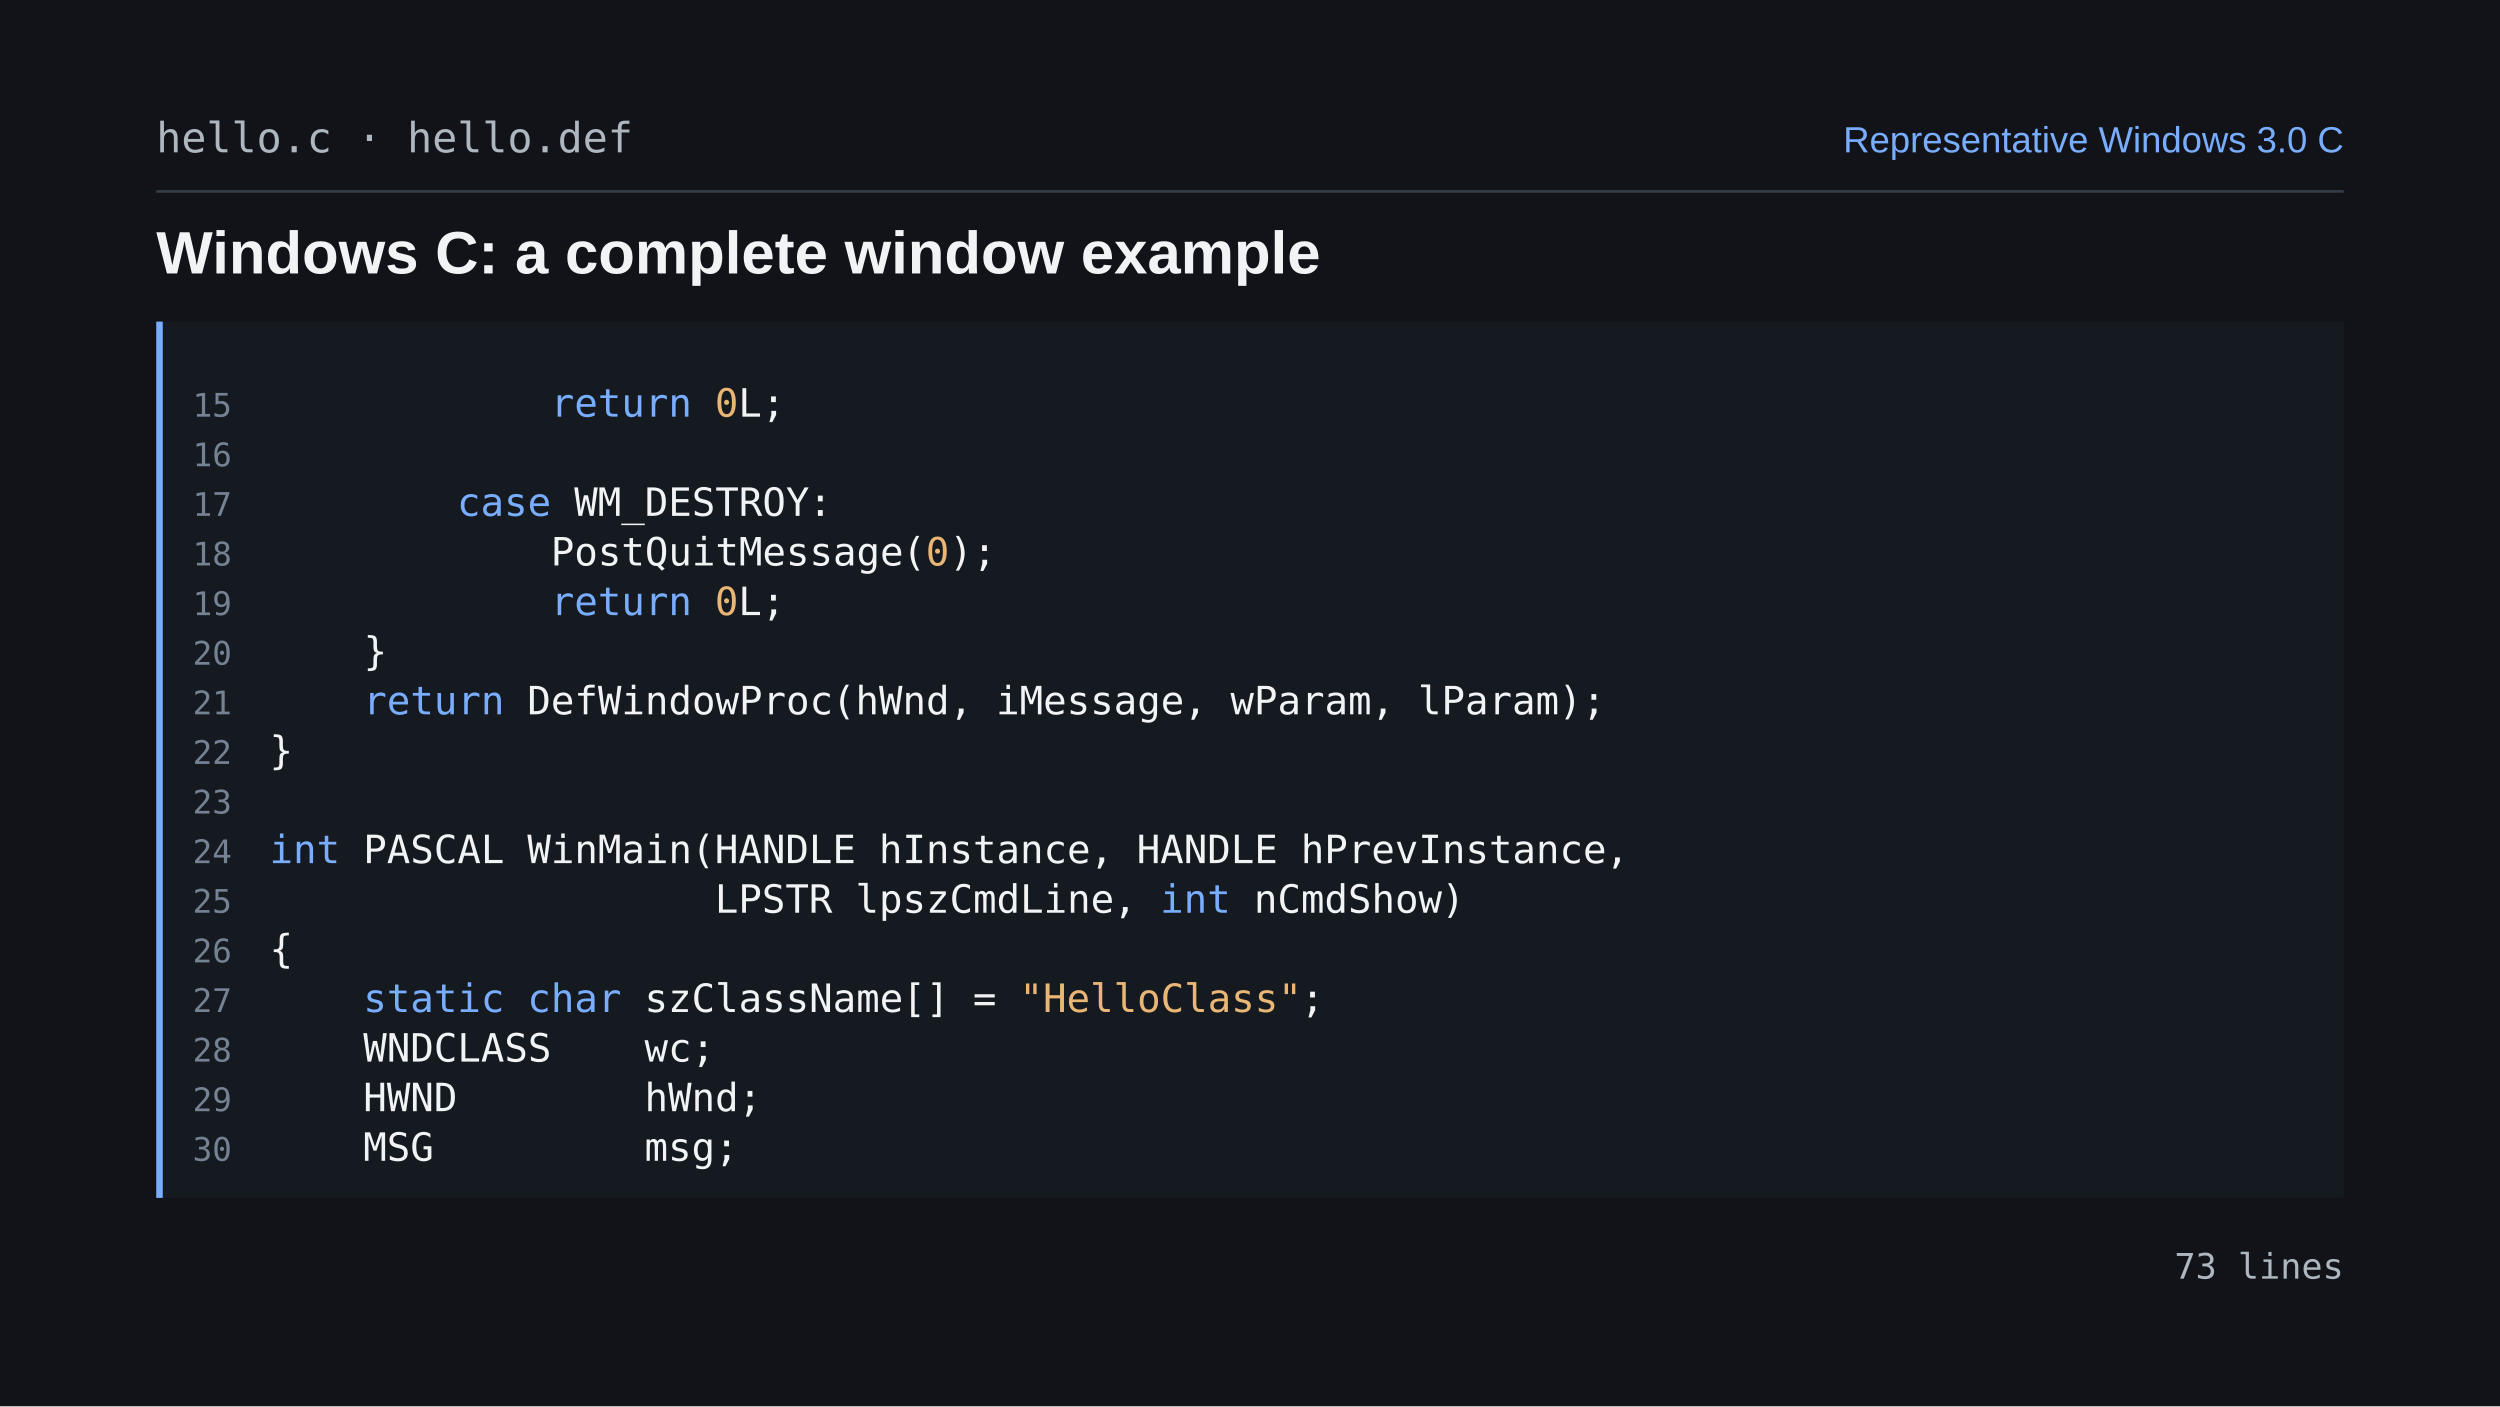
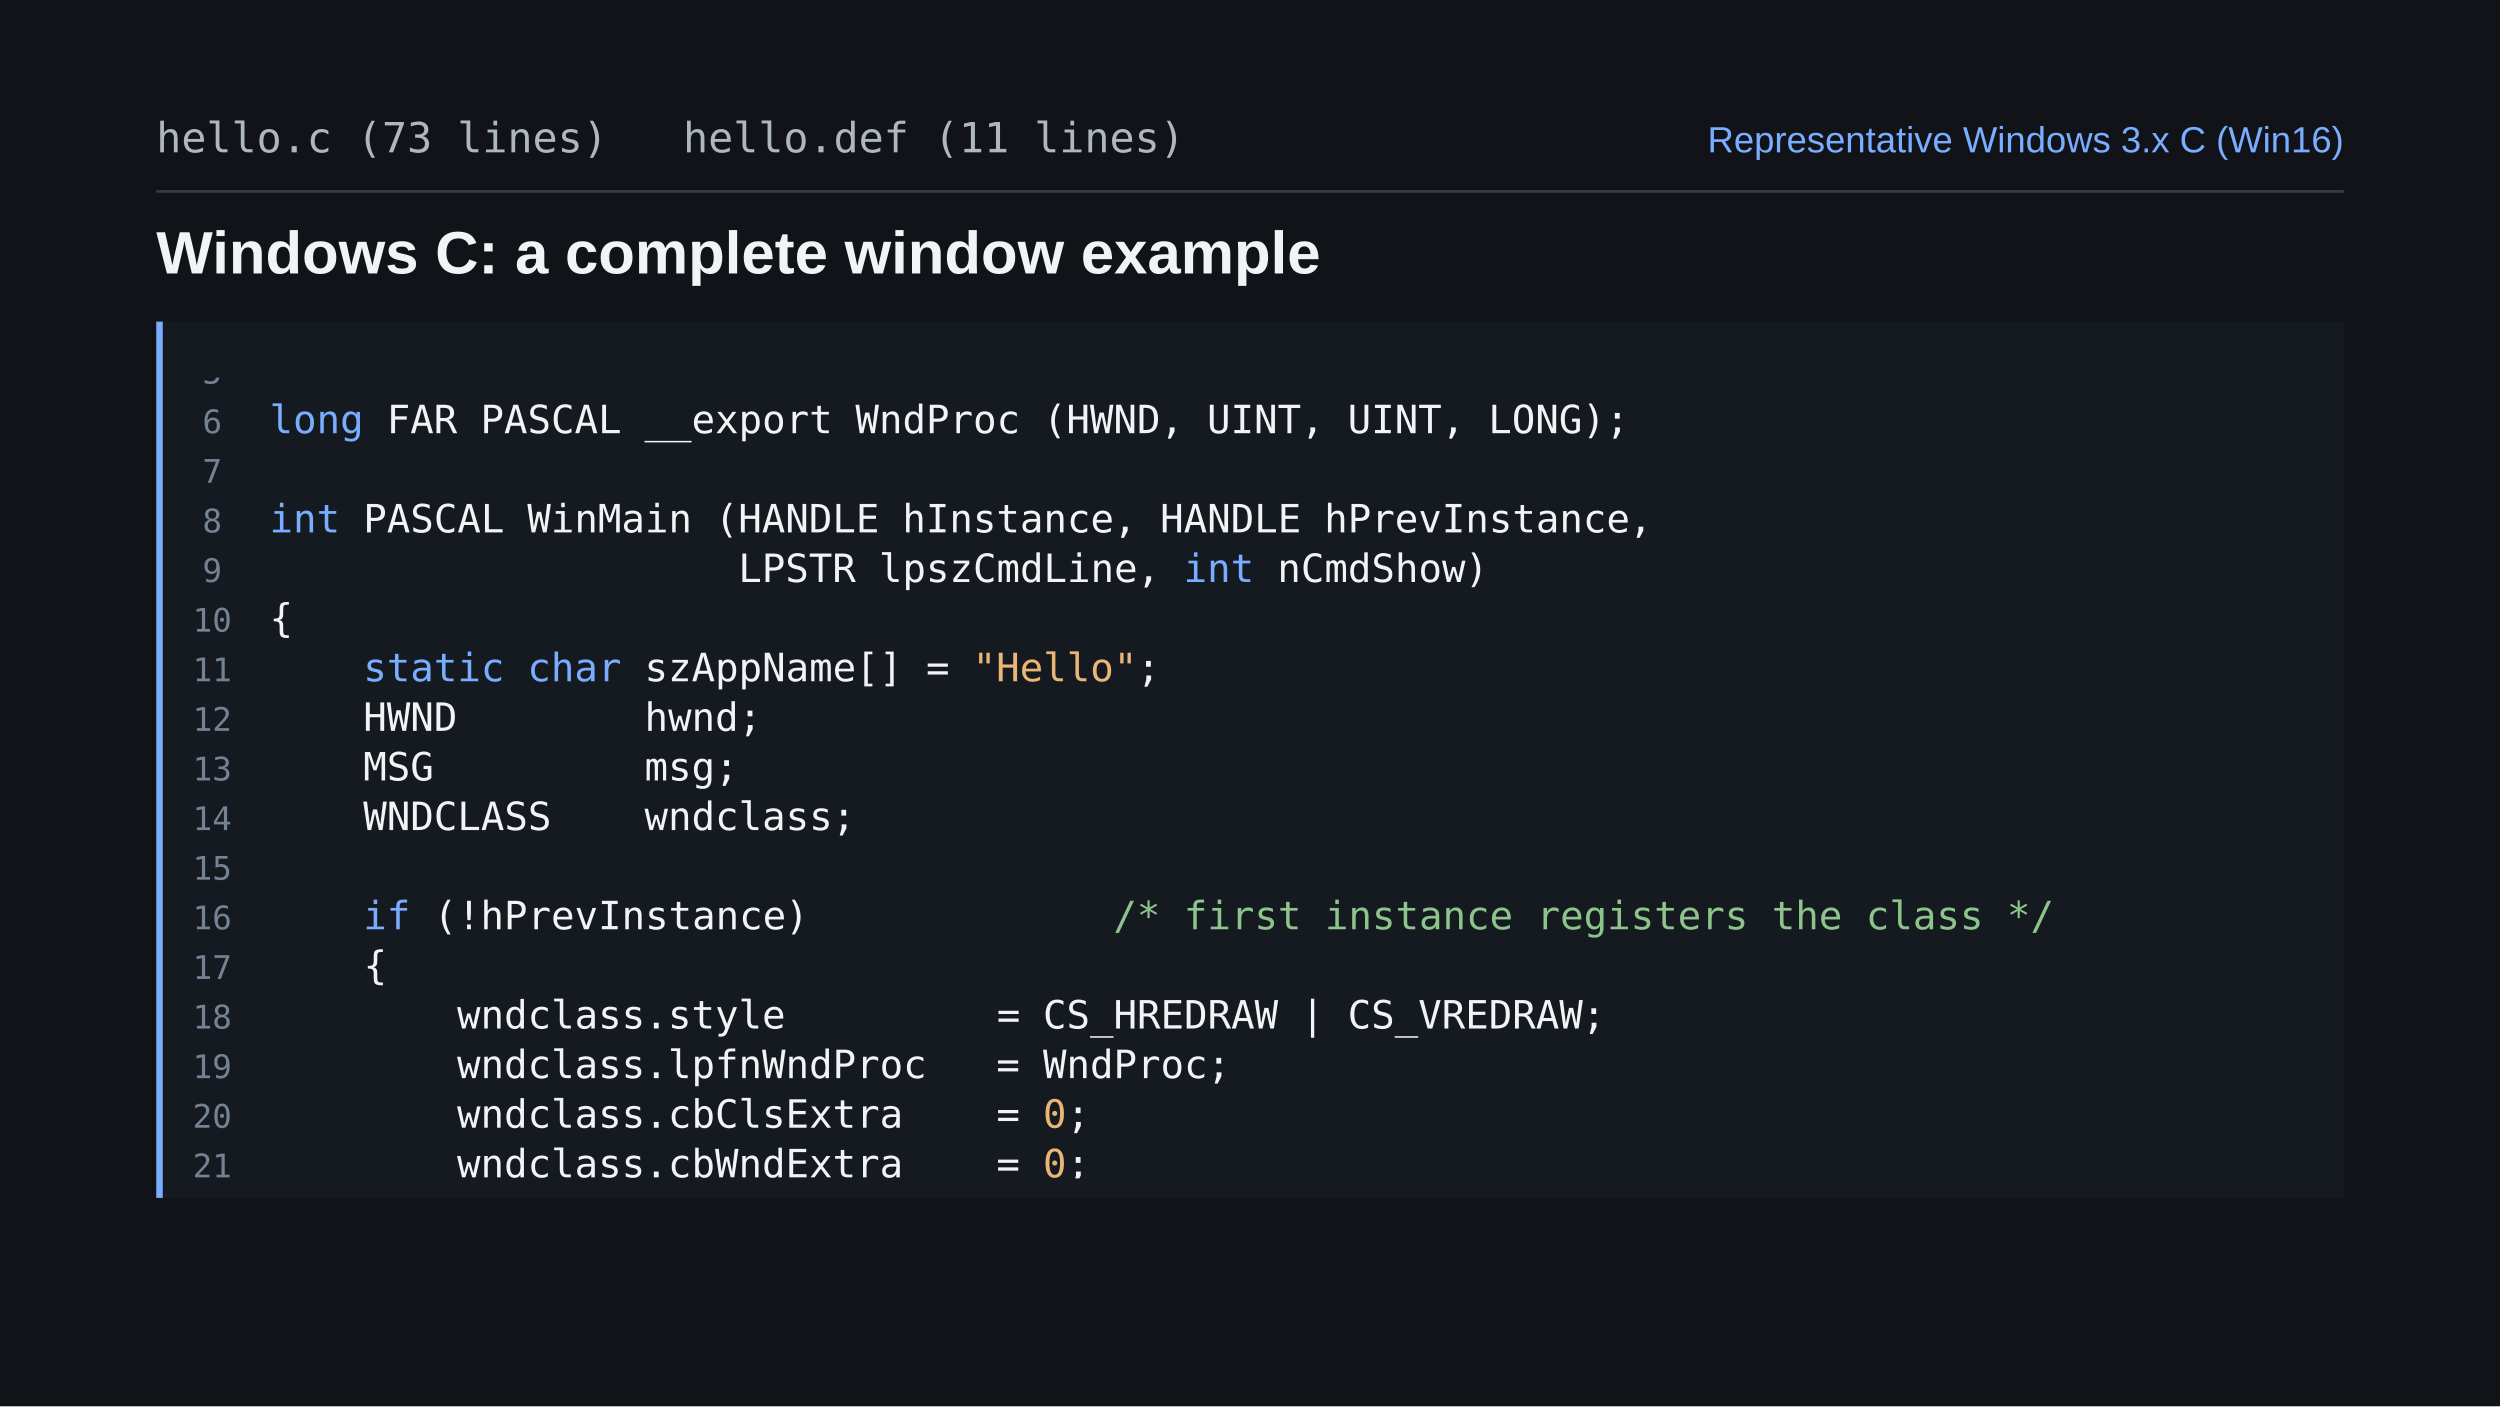
<svg xmlns="http://www.w3.org/2000/svg" width="1920" height="1080" viewBox="0 0 1920 1080" role="img">
  <defs>
    <pattern id="back" width="12" height="12" patternUnits="userSpaceOnUse">
      <path d="M0 6L6 0L12 6L6 12Z" fill="none" stroke="#8fa1c5" stroke-width="1" />
    </pattern>
    <pattern id="felt" width="10" height="10" patternUnits="userSpaceOnUse">
      <path d="M1 2h1M6 7h1" stroke="#ffffff" stroke-opacity=".035" />
    </pattern>
  </defs>
  <rect x="0.00" y="0.00" width="1920.00" height="1080.00" rx="0" fill="#111318" />
-   <text x="120.00" y="117.00" font-family="DejaVu Sans Mono" font-size="32" font-weight="400" fill="#aeb6bf" text-anchor="start" opacity="1" xml:space="preserve">hello.c · hello.def</text>
-   <text x="1800.00" y="117.00" font-family="Liberation Sans" font-size="28" font-weight="400" fill="#79adff" text-anchor="end" opacity="1" xml:space="preserve">Representative Windows 3.0 C</text>
+   <text x="120.00" y="117.00" font-family="DejaVu Sans Mono" font-size="32" font-weight="400" fill="#aeb6bf" text-anchor="start" opacity="1" xml:space="preserve">hello.c (73 lines)   hello.def (11 lines)</text>
+   <text x="1800.00" y="117.00" font-family="Liberation Sans" font-size="28" font-weight="400" fill="#79adff" text-anchor="end" opacity="1" xml:space="preserve">Representative Windows 3.x C (Win16)</text>
  <path d="M120.00 147.00L1800.00 147.00" fill="none" stroke="#343d48" stroke-width="2" />
  <text x="120.00" y="210.00" font-family="Liberation Sans" font-size="46" font-weight="700" fill="#f1f3f5" text-anchor="start" opacity="1" xml:space="preserve">Windows C: a complete window example</text>
  <rect x="120.00" y="247.00" width="1680.00" height="673.00" rx="0" fill="#151a20" />
  <rect x="120.00" y="247.00" width="5.00" height="673.00" rx="0" fill="#79adff" />
-   <text x="163.00" y="320.00" font-family="DejaVu Sans Mono" font-size="25" font-weight="400" fill="#748293" text-anchor="middle" opacity="1" xml:space="preserve">15</text>
-   <text x="207.00" y="320.00" font-family="DejaVu Sans Mono" font-size="30" font-weight="400" fill="#f1f3f5" text-anchor="start" opacity="1" xml:space="preserve">            </text>
-   <text x="423.00" y="320.00" font-family="DejaVu Sans Mono" font-size="30" font-weight="400" fill="#79adff" text-anchor="start" opacity="1" xml:space="preserve">return</text>
-   <text x="531.00" y="320.00" font-family="DejaVu Sans Mono" font-size="30" font-weight="400" fill="#f1f3f5" text-anchor="start" opacity="1" xml:space="preserve"> </text>
-   <text x="549.00" y="320.00" font-family="DejaVu Sans Mono" font-size="30" font-weight="400" fill="#eab676" text-anchor="start" opacity="1" xml:space="preserve">0</text>
-   <text x="567.00" y="320.00" font-family="DejaVu Sans Mono" font-size="30" font-weight="400" fill="#f1f3f5" text-anchor="start" opacity="1" xml:space="preserve">L</text>
-   <text x="585.00" y="320.00" font-family="DejaVu Sans Mono" font-size="30" font-weight="400" fill="#f1f3f5" text-anchor="start" opacity="1" xml:space="preserve">;</text>
-   <text x="163.00" y="358.10" font-family="DejaVu Sans Mono" font-size="25" font-weight="400" fill="#748293" text-anchor="middle" opacity="1" xml:space="preserve">16</text>
-   <text x="163.00" y="396.20" font-family="DejaVu Sans Mono" font-size="25" font-weight="400" fill="#748293" text-anchor="middle" opacity="1" xml:space="preserve">17</text>
-   <text x="207.00" y="396.20" font-family="DejaVu Sans Mono" font-size="30" font-weight="400" fill="#f1f3f5" text-anchor="start" opacity="1" xml:space="preserve">        </text>
-   <text x="351.00" y="396.20" font-family="DejaVu Sans Mono" font-size="30" font-weight="400" fill="#79adff" text-anchor="start" opacity="1" xml:space="preserve">case</text>
-   <text x="423.00" y="396.20" font-family="DejaVu Sans Mono" font-size="30" font-weight="400" fill="#f1f3f5" text-anchor="start" opacity="1" xml:space="preserve"> </text>
-   <text x="441.00" y="396.20" font-family="DejaVu Sans Mono" font-size="30" font-weight="400" fill="#f1f3f5" text-anchor="start" opacity="1" xml:space="preserve">WM_DESTROY</text>
-   <text x="621.00" y="396.20" font-family="DejaVu Sans Mono" font-size="30" font-weight="400" fill="#f1f3f5" text-anchor="start" opacity="1" xml:space="preserve">:</text>
-   <text x="163.00" y="434.30" font-family="DejaVu Sans Mono" font-size="25" font-weight="400" fill="#748293" text-anchor="middle" opacity="1" xml:space="preserve">18</text>
-   <text x="207.00" y="434.30" font-family="DejaVu Sans Mono" font-size="30" font-weight="400" fill="#f1f3f5" text-anchor="start" opacity="1" xml:space="preserve">            </text>
-   <text x="423.00" y="434.30" font-family="DejaVu Sans Mono" font-size="30" font-weight="400" fill="#f1f3f5" text-anchor="start" opacity="1" xml:space="preserve">PostQuitMessage</text>
-   <text x="693.00" y="434.30" font-family="DejaVu Sans Mono" font-size="30" font-weight="400" fill="#f1f3f5" text-anchor="start" opacity="1" xml:space="preserve">(</text>
-   <text x="711.00" y="434.30" font-family="DejaVu Sans Mono" font-size="30" font-weight="400" fill="#eab676" text-anchor="start" opacity="1" xml:space="preserve">0</text>
-   <text x="729.00" y="434.30" font-family="DejaVu Sans Mono" font-size="30" font-weight="400" fill="#f1f3f5" text-anchor="start" opacity="1" xml:space="preserve">);</text>
-   <text x="163.00" y="472.40" font-family="DejaVu Sans Mono" font-size="25" font-weight="400" fill="#748293" text-anchor="middle" opacity="1" xml:space="preserve">19</text>
-   <text x="207.00" y="472.40" font-family="DejaVu Sans Mono" font-size="30" font-weight="400" fill="#f1f3f5" text-anchor="start" opacity="1" xml:space="preserve">            </text>
-   <text x="423.00" y="472.40" font-family="DejaVu Sans Mono" font-size="30" font-weight="400" fill="#79adff" text-anchor="start" opacity="1" xml:space="preserve">return</text>
-   <text x="531.00" y="472.40" font-family="DejaVu Sans Mono" font-size="30" font-weight="400" fill="#f1f3f5" text-anchor="start" opacity="1" xml:space="preserve"> </text>
-   <text x="549.00" y="472.40" font-family="DejaVu Sans Mono" font-size="30" font-weight="400" fill="#eab676" text-anchor="start" opacity="1" xml:space="preserve">0</text>
-   <text x="567.00" y="472.40" font-family="DejaVu Sans Mono" font-size="30" font-weight="400" fill="#f1f3f5" text-anchor="start" opacity="1" xml:space="preserve">L</text>
-   <text x="585.00" y="472.40" font-family="DejaVu Sans Mono" font-size="30" font-weight="400" fill="#f1f3f5" text-anchor="start" opacity="1" xml:space="preserve">;</text>
-   <text x="163.00" y="510.50" font-family="DejaVu Sans Mono" font-size="25" font-weight="400" fill="#748293" text-anchor="middle" opacity="1" xml:space="preserve">20</text>
-   <text x="207.00" y="510.50" font-family="DejaVu Sans Mono" font-size="30" font-weight="400" fill="#f1f3f5" text-anchor="start" opacity="1" xml:space="preserve">    }</text>
-   <text x="163.00" y="548.60" font-family="DejaVu Sans Mono" font-size="25" font-weight="400" fill="#748293" text-anchor="middle" opacity="1" xml:space="preserve">21</text>
-   <text x="207.00" y="548.60" font-family="DejaVu Sans Mono" font-size="30" font-weight="400" fill="#f1f3f5" text-anchor="start" opacity="1" xml:space="preserve">    </text>
-   <text x="279.00" y="548.60" font-family="DejaVu Sans Mono" font-size="30" font-weight="400" fill="#79adff" text-anchor="start" opacity="1" xml:space="preserve">return</text>
-   <text x="387.00" y="548.60" font-family="DejaVu Sans Mono" font-size="30" font-weight="400" fill="#f1f3f5" text-anchor="start" opacity="1" xml:space="preserve"> </text>
-   <text x="405.00" y="548.60" font-family="DejaVu Sans Mono" font-size="30" font-weight="400" fill="#f1f3f5" text-anchor="start" opacity="1" xml:space="preserve">DefWindowProc</text>
-   <text x="639.00" y="548.60" font-family="DejaVu Sans Mono" font-size="30" font-weight="400" fill="#f1f3f5" text-anchor="start" opacity="1" xml:space="preserve">(</text>
-   <text x="657.00" y="548.60" font-family="DejaVu Sans Mono" font-size="30" font-weight="400" fill="#f1f3f5" text-anchor="start" opacity="1" xml:space="preserve">hWnd</text>
-   <text x="729.00" y="548.60" font-family="DejaVu Sans Mono" font-size="30" font-weight="400" fill="#f1f3f5" text-anchor="start" opacity="1" xml:space="preserve">, </text>
-   <text x="765.00" y="548.60" font-family="DejaVu Sans Mono" font-size="30" font-weight="400" fill="#f1f3f5" text-anchor="start" opacity="1" xml:space="preserve">iMessage</text>
-   <text x="909.00" y="548.60" font-family="DejaVu Sans Mono" font-size="30" font-weight="400" fill="#f1f3f5" text-anchor="start" opacity="1" xml:space="preserve">, </text>
-   <text x="945.00" y="548.60" font-family="DejaVu Sans Mono" font-size="30" font-weight="400" fill="#f1f3f5" text-anchor="start" opacity="1" xml:space="preserve">wParam</text>
-   <text x="1053.00" y="548.60" font-family="DejaVu Sans Mono" font-size="30" font-weight="400" fill="#f1f3f5" text-anchor="start" opacity="1" xml:space="preserve">, </text>
-   <text x="1089.00" y="548.60" font-family="DejaVu Sans Mono" font-size="30" font-weight="400" fill="#f1f3f5" text-anchor="start" opacity="1" xml:space="preserve">lParam</text>
-   <text x="1197.00" y="548.60" font-family="DejaVu Sans Mono" font-size="30" font-weight="400" fill="#f1f3f5" text-anchor="start" opacity="1" xml:space="preserve">);</text>
-   <text x="163.00" y="586.70" font-family="DejaVu Sans Mono" font-size="25" font-weight="400" fill="#748293" text-anchor="middle" opacity="1" xml:space="preserve">22</text>
-   <text x="207.00" y="586.70" font-family="DejaVu Sans Mono" font-size="30" font-weight="400" fill="#f1f3f5" text-anchor="start" opacity="1" xml:space="preserve">}</text>
-   <text x="163.00" y="624.80" font-family="DejaVu Sans Mono" font-size="25" font-weight="400" fill="#748293" text-anchor="middle" opacity="1" xml:space="preserve">23</text>
-   <text x="163.00" y="662.90" font-family="DejaVu Sans Mono" font-size="25" font-weight="400" fill="#748293" text-anchor="middle" opacity="1" xml:space="preserve">24</text>
-   <text x="207.00" y="662.90" font-family="DejaVu Sans Mono" font-size="30" font-weight="400" fill="#79adff" text-anchor="start" opacity="1" xml:space="preserve">int</text>
-   <text x="261.00" y="662.90" font-family="DejaVu Sans Mono" font-size="30" font-weight="400" fill="#f1f3f5" text-anchor="start" opacity="1" xml:space="preserve"> </text>
-   <text x="279.00" y="662.90" font-family="DejaVu Sans Mono" font-size="30" font-weight="400" fill="#f1f3f5" text-anchor="start" opacity="1" xml:space="preserve">PASCAL</text>
-   <text x="387.00" y="662.90" font-family="DejaVu Sans Mono" font-size="30" font-weight="400" fill="#f1f3f5" text-anchor="start" opacity="1" xml:space="preserve"> </text>
-   <text x="405.00" y="662.90" font-family="DejaVu Sans Mono" font-size="30" font-weight="400" fill="#f1f3f5" text-anchor="start" opacity="1" xml:space="preserve">WinMain</text>
-   <text x="531.00" y="662.90" font-family="DejaVu Sans Mono" font-size="30" font-weight="400" fill="#f1f3f5" text-anchor="start" opacity="1" xml:space="preserve">(</text>
-   <text x="549.00" y="662.90" font-family="DejaVu Sans Mono" font-size="30" font-weight="400" fill="#f1f3f5" text-anchor="start" opacity="1" xml:space="preserve">HANDLE</text>
-   <text x="657.00" y="662.90" font-family="DejaVu Sans Mono" font-size="30" font-weight="400" fill="#f1f3f5" text-anchor="start" opacity="1" xml:space="preserve"> </text>
-   <text x="675.00" y="662.90" font-family="DejaVu Sans Mono" font-size="30" font-weight="400" fill="#f1f3f5" text-anchor="start" opacity="1" xml:space="preserve">hInstance</text>
-   <text x="837.00" y="662.90" font-family="DejaVu Sans Mono" font-size="30" font-weight="400" fill="#f1f3f5" text-anchor="start" opacity="1" xml:space="preserve">, </text>
-   <text x="873.00" y="662.90" font-family="DejaVu Sans Mono" font-size="30" font-weight="400" fill="#f1f3f5" text-anchor="start" opacity="1" xml:space="preserve">HANDLE</text>
-   <text x="981.00" y="662.90" font-family="DejaVu Sans Mono" font-size="30" font-weight="400" fill="#f1f3f5" text-anchor="start" opacity="1" xml:space="preserve"> </text>
-   <text x="999.00" y="662.90" font-family="DejaVu Sans Mono" font-size="30" font-weight="400" fill="#f1f3f5" text-anchor="start" opacity="1" xml:space="preserve">hPrevInstance</text>
-   <text x="1233.00" y="662.90" font-family="DejaVu Sans Mono" font-size="30" font-weight="400" fill="#f1f3f5" text-anchor="start" opacity="1" xml:space="preserve">,</text>
-   <text x="163.00" y="701.00" font-family="DejaVu Sans Mono" font-size="25" font-weight="400" fill="#748293" text-anchor="middle" opacity="1" xml:space="preserve">25</text>
-   <text x="207.00" y="701.00" font-family="DejaVu Sans Mono" font-size="30" font-weight="400" fill="#f1f3f5" text-anchor="start" opacity="1" xml:space="preserve">                   </text>
-   <text x="549.00" y="701.00" font-family="DejaVu Sans Mono" font-size="30" font-weight="400" fill="#f1f3f5" text-anchor="start" opacity="1" xml:space="preserve">LPSTR</text>
-   <text x="639.00" y="701.00" font-family="DejaVu Sans Mono" font-size="30" font-weight="400" fill="#f1f3f5" text-anchor="start" opacity="1" xml:space="preserve"> </text>
-   <text x="657.00" y="701.00" font-family="DejaVu Sans Mono" font-size="30" font-weight="400" fill="#f1f3f5" text-anchor="start" opacity="1" xml:space="preserve">lpszCmdLine</text>
-   <text x="855.00" y="701.00" font-family="DejaVu Sans Mono" font-size="30" font-weight="400" fill="#f1f3f5" text-anchor="start" opacity="1" xml:space="preserve">, </text>
-   <text x="891.00" y="701.00" font-family="DejaVu Sans Mono" font-size="30" font-weight="400" fill="#79adff" text-anchor="start" opacity="1" xml:space="preserve">int</text>
-   <text x="945.00" y="701.00" font-family="DejaVu Sans Mono" font-size="30" font-weight="400" fill="#f1f3f5" text-anchor="start" opacity="1" xml:space="preserve"> </text>
-   <text x="963.00" y="701.00" font-family="DejaVu Sans Mono" font-size="30" font-weight="400" fill="#f1f3f5" text-anchor="start" opacity="1" xml:space="preserve">nCmdShow</text>
-   <text x="1107.00" y="701.00" font-family="DejaVu Sans Mono" font-size="30" font-weight="400" fill="#f1f3f5" text-anchor="start" opacity="1" xml:space="preserve">)</text>
-   <text x="163.00" y="739.10" font-family="DejaVu Sans Mono" font-size="25" font-weight="400" fill="#748293" text-anchor="middle" opacity="1" xml:space="preserve">26</text>
-   <text x="207.00" y="739.10" font-family="DejaVu Sans Mono" font-size="30" font-weight="400" fill="#f1f3f5" text-anchor="start" opacity="1" xml:space="preserve">{</text>
-   <text x="163.00" y="777.20" font-family="DejaVu Sans Mono" font-size="25" font-weight="400" fill="#748293" text-anchor="middle" opacity="1" xml:space="preserve">27</text>
-   <text x="207.00" y="777.20" font-family="DejaVu Sans Mono" font-size="30" font-weight="400" fill="#f1f3f5" text-anchor="start" opacity="1" xml:space="preserve">    </text>
-   <text x="279.00" y="777.20" font-family="DejaVu Sans Mono" font-size="30" font-weight="400" fill="#79adff" text-anchor="start" opacity="1" xml:space="preserve">static</text>
-   <text x="387.00" y="777.20" font-family="DejaVu Sans Mono" font-size="30" font-weight="400" fill="#f1f3f5" text-anchor="start" opacity="1" xml:space="preserve"> </text>
-   <text x="405.00" y="777.20" font-family="DejaVu Sans Mono" font-size="30" font-weight="400" fill="#79adff" text-anchor="start" opacity="1" xml:space="preserve">char</text>
-   <text x="477.00" y="777.20" font-family="DejaVu Sans Mono" font-size="30" font-weight="400" fill="#f1f3f5" text-anchor="start" opacity="1" xml:space="preserve"> </text>
-   <text x="495.00" y="777.20" font-family="DejaVu Sans Mono" font-size="30" font-weight="400" fill="#f1f3f5" text-anchor="start" opacity="1" xml:space="preserve">szClassName</text>
-   <text x="693.00" y="777.20" font-family="DejaVu Sans Mono" font-size="30" font-weight="400" fill="#f1f3f5" text-anchor="start" opacity="1" xml:space="preserve">[] = </text>
-   <text x="783.00" y="777.20" font-family="DejaVu Sans Mono" font-size="30" font-weight="400" fill="#eab676" text-anchor="start" opacity="1" xml:space="preserve">"HelloClass"</text>
-   <text x="999.00" y="777.20" font-family="DejaVu Sans Mono" font-size="30" font-weight="400" fill="#f1f3f5" text-anchor="start" opacity="1" xml:space="preserve">;</text>
-   <text x="163.00" y="815.30" font-family="DejaVu Sans Mono" font-size="25" font-weight="400" fill="#748293" text-anchor="middle" opacity="1" xml:space="preserve">28</text>
-   <text x="207.00" y="815.30" font-family="DejaVu Sans Mono" font-size="30" font-weight="400" fill="#f1f3f5" text-anchor="start" opacity="1" xml:space="preserve">    </text>
-   <text x="279.00" y="815.30" font-family="DejaVu Sans Mono" font-size="30" font-weight="400" fill="#f1f3f5" text-anchor="start" opacity="1" xml:space="preserve">WNDCLASS</text>
-   <text x="423.00" y="815.30" font-family="DejaVu Sans Mono" font-size="30" font-weight="400" fill="#f1f3f5" text-anchor="start" opacity="1" xml:space="preserve">    </text>
-   <text x="495.00" y="815.30" font-family="DejaVu Sans Mono" font-size="30" font-weight="400" fill="#f1f3f5" text-anchor="start" opacity="1" xml:space="preserve">wc</text>
-   <text x="531.00" y="815.30" font-family="DejaVu Sans Mono" font-size="30" font-weight="400" fill="#f1f3f5" text-anchor="start" opacity="1" xml:space="preserve">;</text>
-   <text x="163.00" y="853.40" font-family="DejaVu Sans Mono" font-size="25" font-weight="400" fill="#748293" text-anchor="middle" opacity="1" xml:space="preserve">29</text>
-   <text x="207.00" y="853.40" font-family="DejaVu Sans Mono" font-size="30" font-weight="400" fill="#f1f3f5" text-anchor="start" opacity="1" xml:space="preserve">    </text>
-   <text x="279.00" y="853.40" font-family="DejaVu Sans Mono" font-size="30" font-weight="400" fill="#f1f3f5" text-anchor="start" opacity="1" xml:space="preserve">HWND</text>
-   <text x="351.00" y="853.40" font-family="DejaVu Sans Mono" font-size="30" font-weight="400" fill="#f1f3f5" text-anchor="start" opacity="1" xml:space="preserve">        </text>
-   <text x="495.00" y="853.40" font-family="DejaVu Sans Mono" font-size="30" font-weight="400" fill="#f1f3f5" text-anchor="start" opacity="1" xml:space="preserve">hWnd</text>
-   <text x="567.00" y="853.40" font-family="DejaVu Sans Mono" font-size="30" font-weight="400" fill="#f1f3f5" text-anchor="start" opacity="1" xml:space="preserve">;</text>
-   <text x="163.00" y="891.50" font-family="DejaVu Sans Mono" font-size="25" font-weight="400" fill="#748293" text-anchor="middle" opacity="1" xml:space="preserve">30</text>
-   <text x="207.00" y="891.50" font-family="DejaVu Sans Mono" font-size="30" font-weight="400" fill="#f1f3f5" text-anchor="start" opacity="1" xml:space="preserve">    </text>
-   <text x="279.00" y="891.50" font-family="DejaVu Sans Mono" font-size="30" font-weight="400" fill="#f1f3f5" text-anchor="start" opacity="1" xml:space="preserve">MSG</text>
-   <text x="333.00" y="891.50" font-family="DejaVu Sans Mono" font-size="30" font-weight="400" fill="#f1f3f5" text-anchor="start" opacity="1" xml:space="preserve">         </text>
-   <text x="495.00" y="891.50" font-family="DejaVu Sans Mono" font-size="30" font-weight="400" fill="#f1f3f5" text-anchor="start" opacity="1" xml:space="preserve">msg</text>
-   <text x="549.00" y="891.50" font-family="DejaVu Sans Mono" font-size="30" font-weight="400" fill="#f1f3f5" text-anchor="start" opacity="1" xml:space="preserve">;</text>
-   <text x="1800.00" y="982.00" font-family="DejaVu Sans Mono" font-size="27" font-weight="400" fill="#aeb6bf" text-anchor="end" opacity="1" xml:space="preserve">73 lines</text>
+   <clipPath id="view">
+     <rect x="125" y="290" width="1675" height="615" />
+   </clipPath>
+   <g clip-path="url(#view)">
+     <text x="163.00" y="294.60" font-family="DejaVu Sans Mono" font-size="25" font-weight="400" fill="#748293" text-anchor="middle" opacity="1" xml:space="preserve">5</text>
+     <text x="163.00" y="332.70" font-family="DejaVu Sans Mono" font-size="25" font-weight="400" fill="#748293" text-anchor="middle" opacity="1" xml:space="preserve">6</text>
+     <text x="207.00" y="332.70" font-family="DejaVu Sans Mono" font-size="30" font-weight="400" fill="#79adff" text-anchor="start" opacity="1" xml:space="preserve">long</text>
+     <text x="279.00" y="332.70" font-family="DejaVu Sans Mono" font-size="30" font-weight="400" fill="#f1f3f5" text-anchor="start" opacity="1" xml:space="preserve"> </text>
+     <text x="297.00" y="332.70" font-family="DejaVu Sans Mono" font-size="30" font-weight="400" fill="#f1f3f5" text-anchor="start" opacity="1" xml:space="preserve">FAR</text>
+     <text x="351.00" y="332.70" font-family="DejaVu Sans Mono" font-size="30" font-weight="400" fill="#f1f3f5" text-anchor="start" opacity="1" xml:space="preserve"> </text>
+     <text x="369.00" y="332.70" font-family="DejaVu Sans Mono" font-size="30" font-weight="400" fill="#f1f3f5" text-anchor="start" opacity="1" xml:space="preserve">PASCAL</text>
+     <text x="477.00" y="332.70" font-family="DejaVu Sans Mono" font-size="30" font-weight="400" fill="#f1f3f5" text-anchor="start" opacity="1" xml:space="preserve"> </text>
+     <text x="495.00" y="332.70" font-family="DejaVu Sans Mono" font-size="30" font-weight="400" fill="#f1f3f5" text-anchor="start" opacity="1" xml:space="preserve">__export</text>
+     <text x="639.00" y="332.70" font-family="DejaVu Sans Mono" font-size="30" font-weight="400" fill="#f1f3f5" text-anchor="start" opacity="1" xml:space="preserve"> </text>
+     <text x="657.00" y="332.70" font-family="DejaVu Sans Mono" font-size="30" font-weight="400" fill="#f1f3f5" text-anchor="start" opacity="1" xml:space="preserve">WndProc</text>
+     <text x="783.00" y="332.70" font-family="DejaVu Sans Mono" font-size="30" font-weight="400" fill="#f1f3f5" text-anchor="start" opacity="1" xml:space="preserve"> (</text>
+     <text x="819.00" y="332.70" font-family="DejaVu Sans Mono" font-size="30" font-weight="400" fill="#f1f3f5" text-anchor="start" opacity="1" xml:space="preserve">HWND</text>
+     <text x="891.00" y="332.70" font-family="DejaVu Sans Mono" font-size="30" font-weight="400" fill="#f1f3f5" text-anchor="start" opacity="1" xml:space="preserve">, </text>
+     <text x="927.00" y="332.70" font-family="DejaVu Sans Mono" font-size="30" font-weight="400" fill="#f1f3f5" text-anchor="start" opacity="1" xml:space="preserve">UINT</text>
+     <text x="999.00" y="332.70" font-family="DejaVu Sans Mono" font-size="30" font-weight="400" fill="#f1f3f5" text-anchor="start" opacity="1" xml:space="preserve">, </text>
+     <text x="1035.00" y="332.70" font-family="DejaVu Sans Mono" font-size="30" font-weight="400" fill="#f1f3f5" text-anchor="start" opacity="1" xml:space="preserve">UINT</text>
+     <text x="1107.00" y="332.70" font-family="DejaVu Sans Mono" font-size="30" font-weight="400" fill="#f1f3f5" text-anchor="start" opacity="1" xml:space="preserve">, </text>
+     <text x="1143.00" y="332.70" font-family="DejaVu Sans Mono" font-size="30" font-weight="400" fill="#f1f3f5" text-anchor="start" opacity="1" xml:space="preserve">LONG</text>
+     <text x="1215.00" y="332.70" font-family="DejaVu Sans Mono" font-size="30" font-weight="400" fill="#f1f3f5" text-anchor="start" opacity="1" xml:space="preserve">);</text>
+     <text x="163.00" y="370.80" font-family="DejaVu Sans Mono" font-size="25" font-weight="400" fill="#748293" text-anchor="middle" opacity="1" xml:space="preserve">7</text>
+     <text x="163.00" y="408.90" font-family="DejaVu Sans Mono" font-size="25" font-weight="400" fill="#748293" text-anchor="middle" opacity="1" xml:space="preserve">8</text>
+     <text x="207.00" y="408.90" font-family="DejaVu Sans Mono" font-size="30" font-weight="400" fill="#79adff" text-anchor="start" opacity="1" xml:space="preserve">int</text>
+     <text x="261.00" y="408.90" font-family="DejaVu Sans Mono" font-size="30" font-weight="400" fill="#f1f3f5" text-anchor="start" opacity="1" xml:space="preserve"> </text>
+     <text x="279.00" y="408.90" font-family="DejaVu Sans Mono" font-size="30" font-weight="400" fill="#f1f3f5" text-anchor="start" opacity="1" xml:space="preserve">PASCAL</text>
+     <text x="387.00" y="408.90" font-family="DejaVu Sans Mono" font-size="30" font-weight="400" fill="#f1f3f5" text-anchor="start" opacity="1" xml:space="preserve"> </text>
+     <text x="405.00" y="408.90" font-family="DejaVu Sans Mono" font-size="30" font-weight="400" fill="#f1f3f5" text-anchor="start" opacity="1" xml:space="preserve">WinMain</text>
+     <text x="531.00" y="408.90" font-family="DejaVu Sans Mono" font-size="30" font-weight="400" fill="#f1f3f5" text-anchor="start" opacity="1" xml:space="preserve"> (</text>
+     <text x="567.00" y="408.90" font-family="DejaVu Sans Mono" font-size="30" font-weight="400" fill="#f1f3f5" text-anchor="start" opacity="1" xml:space="preserve">HANDLE</text>
+     <text x="675.00" y="408.90" font-family="DejaVu Sans Mono" font-size="30" font-weight="400" fill="#f1f3f5" text-anchor="start" opacity="1" xml:space="preserve"> </text>
+     <text x="693.00" y="408.90" font-family="DejaVu Sans Mono" font-size="30" font-weight="400" fill="#f1f3f5" text-anchor="start" opacity="1" xml:space="preserve">hInstance</text>
+     <text x="855.00" y="408.90" font-family="DejaVu Sans Mono" font-size="30" font-weight="400" fill="#f1f3f5" text-anchor="start" opacity="1" xml:space="preserve">, </text>
+     <text x="891.00" y="408.90" font-family="DejaVu Sans Mono" font-size="30" font-weight="400" fill="#f1f3f5" text-anchor="start" opacity="1" xml:space="preserve">HANDLE</text>
+     <text x="999.00" y="408.90" font-family="DejaVu Sans Mono" font-size="30" font-weight="400" fill="#f1f3f5" text-anchor="start" opacity="1" xml:space="preserve"> </text>
+     <text x="1017.00" y="408.90" font-family="DejaVu Sans Mono" font-size="30" font-weight="400" fill="#f1f3f5" text-anchor="start" opacity="1" xml:space="preserve">hPrevInstance</text>
+     <text x="1251.00" y="408.90" font-family="DejaVu Sans Mono" font-size="30" font-weight="400" fill="#f1f3f5" text-anchor="start" opacity="1" xml:space="preserve">,</text>
+     <text x="163.00" y="447.00" font-family="DejaVu Sans Mono" font-size="25" font-weight="400" fill="#748293" text-anchor="middle" opacity="1" xml:space="preserve">9</text>
+     <text x="207.00" y="447.00" font-family="DejaVu Sans Mono" font-size="30" font-weight="400" fill="#f1f3f5" text-anchor="start" opacity="1" xml:space="preserve">                    </text>
+     <text x="567.00" y="447.00" font-family="DejaVu Sans Mono" font-size="30" font-weight="400" fill="#f1f3f5" text-anchor="start" opacity="1" xml:space="preserve">LPSTR</text>
+     <text x="657.00" y="447.00" font-family="DejaVu Sans Mono" font-size="30" font-weight="400" fill="#f1f3f5" text-anchor="start" opacity="1" xml:space="preserve"> </text>
+     <text x="675.00" y="447.00" font-family="DejaVu Sans Mono" font-size="30" font-weight="400" fill="#f1f3f5" text-anchor="start" opacity="1" xml:space="preserve">lpszCmdLine</text>
+     <text x="873.00" y="447.00" font-family="DejaVu Sans Mono" font-size="30" font-weight="400" fill="#f1f3f5" text-anchor="start" opacity="1" xml:space="preserve">, </text>
+     <text x="909.00" y="447.00" font-family="DejaVu Sans Mono" font-size="30" font-weight="400" fill="#79adff" text-anchor="start" opacity="1" xml:space="preserve">int</text>
+     <text x="963.00" y="447.00" font-family="DejaVu Sans Mono" font-size="30" font-weight="400" fill="#f1f3f5" text-anchor="start" opacity="1" xml:space="preserve"> </text>
+     <text x="981.00" y="447.00" font-family="DejaVu Sans Mono" font-size="30" font-weight="400" fill="#f1f3f5" text-anchor="start" opacity="1" xml:space="preserve">nCmdShow</text>
+     <text x="1125.00" y="447.00" font-family="DejaVu Sans Mono" font-size="30" font-weight="400" fill="#f1f3f5" text-anchor="start" opacity="1" xml:space="preserve">)</text>
+     <text x="163.00" y="485.10" font-family="DejaVu Sans Mono" font-size="25" font-weight="400" fill="#748293" text-anchor="middle" opacity="1" xml:space="preserve">10</text>
+     <text x="207.00" y="485.10" font-family="DejaVu Sans Mono" font-size="30" font-weight="400" fill="#f1f3f5" text-anchor="start" opacity="1" xml:space="preserve">{</text>
+     <text x="163.00" y="523.20" font-family="DejaVu Sans Mono" font-size="25" font-weight="400" fill="#748293" text-anchor="middle" opacity="1" xml:space="preserve">11</text>
+     <text x="207.00" y="523.20" font-family="DejaVu Sans Mono" font-size="30" font-weight="400" fill="#f1f3f5" text-anchor="start" opacity="1" xml:space="preserve">    </text>
+     <text x="279.00" y="523.20" font-family="DejaVu Sans Mono" font-size="30" font-weight="400" fill="#79adff" text-anchor="start" opacity="1" xml:space="preserve">static</text>
+     <text x="387.00" y="523.20" font-family="DejaVu Sans Mono" font-size="30" font-weight="400" fill="#f1f3f5" text-anchor="start" opacity="1" xml:space="preserve"> </text>
+     <text x="405.00" y="523.20" font-family="DejaVu Sans Mono" font-size="30" font-weight="400" fill="#79adff" text-anchor="start" opacity="1" xml:space="preserve">char</text>
+     <text x="477.00" y="523.20" font-family="DejaVu Sans Mono" font-size="30" font-weight="400" fill="#f1f3f5" text-anchor="start" opacity="1" xml:space="preserve"> </text>
+     <text x="495.00" y="523.20" font-family="DejaVu Sans Mono" font-size="30" font-weight="400" fill="#f1f3f5" text-anchor="start" opacity="1" xml:space="preserve">szAppName</text>
+     <text x="657.00" y="523.20" font-family="DejaVu Sans Mono" font-size="30" font-weight="400" fill="#f1f3f5" text-anchor="start" opacity="1" xml:space="preserve">[] = </text>
+     <text x="747.00" y="523.20" font-family="DejaVu Sans Mono" font-size="30" font-weight="400" fill="#eab676" text-anchor="start" opacity="1" xml:space="preserve">"Hello"</text>
+     <text x="873.00" y="523.20" font-family="DejaVu Sans Mono" font-size="30" font-weight="400" fill="#f1f3f5" text-anchor="start" opacity="1" xml:space="preserve">;</text>
+     <text x="163.00" y="561.30" font-family="DejaVu Sans Mono" font-size="25" font-weight="400" fill="#748293" text-anchor="middle" opacity="1" xml:space="preserve">12</text>
+     <text x="207.00" y="561.30" font-family="DejaVu Sans Mono" font-size="30" font-weight="400" fill="#f1f3f5" text-anchor="start" opacity="1" xml:space="preserve">    </text>
+     <text x="279.00" y="561.30" font-family="DejaVu Sans Mono" font-size="30" font-weight="400" fill="#f1f3f5" text-anchor="start" opacity="1" xml:space="preserve">HWND</text>
+     <text x="351.00" y="561.30" font-family="DejaVu Sans Mono" font-size="30" font-weight="400" fill="#f1f3f5" text-anchor="start" opacity="1" xml:space="preserve">        </text>
+     <text x="495.00" y="561.30" font-family="DejaVu Sans Mono" font-size="30" font-weight="400" fill="#f1f3f5" text-anchor="start" opacity="1" xml:space="preserve">hwnd</text>
+     <text x="567.00" y="561.30" font-family="DejaVu Sans Mono" font-size="30" font-weight="400" fill="#f1f3f5" text-anchor="start" opacity="1" xml:space="preserve">;</text>
+     <text x="163.00" y="599.40" font-family="DejaVu Sans Mono" font-size="25" font-weight="400" fill="#748293" text-anchor="middle" opacity="1" xml:space="preserve">13</text>
+     <text x="207.00" y="599.40" font-family="DejaVu Sans Mono" font-size="30" font-weight="400" fill="#f1f3f5" text-anchor="start" opacity="1" xml:space="preserve">    </text>
+     <text x="279.00" y="599.40" font-family="DejaVu Sans Mono" font-size="30" font-weight="400" fill="#f1f3f5" text-anchor="start" opacity="1" xml:space="preserve">MSG</text>
+     <text x="333.00" y="599.40" font-family="DejaVu Sans Mono" font-size="30" font-weight="400" fill="#f1f3f5" text-anchor="start" opacity="1" xml:space="preserve">         </text>
+     <text x="495.00" y="599.40" font-family="DejaVu Sans Mono" font-size="30" font-weight="400" fill="#f1f3f5" text-anchor="start" opacity="1" xml:space="preserve">msg</text>
+     <text x="549.00" y="599.40" font-family="DejaVu Sans Mono" font-size="30" font-weight="400" fill="#f1f3f5" text-anchor="start" opacity="1" xml:space="preserve">;</text>
+     <text x="163.00" y="637.50" font-family="DejaVu Sans Mono" font-size="25" font-weight="400" fill="#748293" text-anchor="middle" opacity="1" xml:space="preserve">14</text>
+     <text x="207.00" y="637.50" font-family="DejaVu Sans Mono" font-size="30" font-weight="400" fill="#f1f3f5" text-anchor="start" opacity="1" xml:space="preserve">    </text>
+     <text x="279.00" y="637.50" font-family="DejaVu Sans Mono" font-size="30" font-weight="400" fill="#f1f3f5" text-anchor="start" opacity="1" xml:space="preserve">WNDCLASS</text>
+     <text x="423.00" y="637.50" font-family="DejaVu Sans Mono" font-size="30" font-weight="400" fill="#f1f3f5" text-anchor="start" opacity="1" xml:space="preserve">    </text>
+     <text x="495.00" y="637.50" font-family="DejaVu Sans Mono" font-size="30" font-weight="400" fill="#f1f3f5" text-anchor="start" opacity="1" xml:space="preserve">wndclass</text>
+     <text x="639.00" y="637.50" font-family="DejaVu Sans Mono" font-size="30" font-weight="400" fill="#f1f3f5" text-anchor="start" opacity="1" xml:space="preserve">;</text>
+     <text x="163.00" y="675.60" font-family="DejaVu Sans Mono" font-size="25" font-weight="400" fill="#748293" text-anchor="middle" opacity="1" xml:space="preserve">15</text>
+     <text x="163.00" y="713.70" font-family="DejaVu Sans Mono" font-size="25" font-weight="400" fill="#748293" text-anchor="middle" opacity="1" xml:space="preserve">16</text>
+     <text x="207.00" y="713.70" font-family="DejaVu Sans Mono" font-size="30" font-weight="400" fill="#f1f3f5" text-anchor="start" opacity="1" xml:space="preserve">    </text>
+     <text x="279.00" y="713.70" font-family="DejaVu Sans Mono" font-size="30" font-weight="400" fill="#79adff" text-anchor="start" opacity="1" xml:space="preserve">if</text>
+     <text x="315.00" y="713.70" font-family="DejaVu Sans Mono" font-size="30" font-weight="400" fill="#f1f3f5" text-anchor="start" opacity="1" xml:space="preserve"> (!</text>
+     <text x="369.00" y="713.70" font-family="DejaVu Sans Mono" font-size="30" font-weight="400" fill="#f1f3f5" text-anchor="start" opacity="1" xml:space="preserve">hPrevInstance</text>
+     <text x="603.00" y="713.70" font-family="DejaVu Sans Mono" font-size="30" font-weight="400" fill="#f1f3f5" text-anchor="start" opacity="1" xml:space="preserve">)             </text>
+     <text x="855.00" y="713.70" font-family="DejaVu Sans Mono" font-size="30" font-weight="400" fill="#8dc48c" text-anchor="start" opacity="1" xml:space="preserve">/* first instance registers the class */</text>
+     <text x="163.00" y="751.80" font-family="DejaVu Sans Mono" font-size="25" font-weight="400" fill="#748293" text-anchor="middle" opacity="1" xml:space="preserve">17</text>
+     <text x="207.00" y="751.80" font-family="DejaVu Sans Mono" font-size="30" font-weight="400" fill="#f1f3f5" text-anchor="start" opacity="1" xml:space="preserve">    {</text>
+     <text x="163.00" y="789.90" font-family="DejaVu Sans Mono" font-size="25" font-weight="400" fill="#748293" text-anchor="middle" opacity="1" xml:space="preserve">18</text>
+     <text x="207.00" y="789.90" font-family="DejaVu Sans Mono" font-size="30" font-weight="400" fill="#f1f3f5" text-anchor="start" opacity="1" xml:space="preserve">        </text>
+     <text x="351.00" y="789.90" font-family="DejaVu Sans Mono" font-size="30" font-weight="400" fill="#f1f3f5" text-anchor="start" opacity="1" xml:space="preserve">wndclass</text>
+     <text x="495.00" y="789.90" font-family="DejaVu Sans Mono" font-size="30" font-weight="400" fill="#f1f3f5" text-anchor="start" opacity="1" xml:space="preserve">.</text>
+     <text x="513.00" y="789.90" font-family="DejaVu Sans Mono" font-size="30" font-weight="400" fill="#f1f3f5" text-anchor="start" opacity="1" xml:space="preserve">style</text>
+     <text x="603.00" y="789.90" font-family="DejaVu Sans Mono" font-size="30" font-weight="400" fill="#f1f3f5" text-anchor="start" opacity="1" xml:space="preserve">         = </text>
+     <text x="801.00" y="789.90" font-family="DejaVu Sans Mono" font-size="30" font-weight="400" fill="#f1f3f5" text-anchor="start" opacity="1" xml:space="preserve">CS_HREDRAW</text>
+     <text x="981.00" y="789.90" font-family="DejaVu Sans Mono" font-size="30" font-weight="400" fill="#f1f3f5" text-anchor="start" opacity="1" xml:space="preserve"> | </text>
+     <text x="1035.00" y="789.90" font-family="DejaVu Sans Mono" font-size="30" font-weight="400" fill="#f1f3f5" text-anchor="start" opacity="1" xml:space="preserve">CS_VREDRAW</text>
+     <text x="1215.00" y="789.90" font-family="DejaVu Sans Mono" font-size="30" font-weight="400" fill="#f1f3f5" text-anchor="start" opacity="1" xml:space="preserve">;</text>
+     <text x="163.00" y="828.00" font-family="DejaVu Sans Mono" font-size="25" font-weight="400" fill="#748293" text-anchor="middle" opacity="1" xml:space="preserve">19</text>
+     <text x="207.00" y="828.00" font-family="DejaVu Sans Mono" font-size="30" font-weight="400" fill="#f1f3f5" text-anchor="start" opacity="1" xml:space="preserve">        </text>
+     <text x="351.00" y="828.00" font-family="DejaVu Sans Mono" font-size="30" font-weight="400" fill="#f1f3f5" text-anchor="start" opacity="1" xml:space="preserve">wndclass</text>
+     <text x="495.00" y="828.00" font-family="DejaVu Sans Mono" font-size="30" font-weight="400" fill="#f1f3f5" text-anchor="start" opacity="1" xml:space="preserve">.</text>
+     <text x="513.00" y="828.00" font-family="DejaVu Sans Mono" font-size="30" font-weight="400" fill="#f1f3f5" text-anchor="start" opacity="1" xml:space="preserve">lpfnWndProc</text>
+     <text x="711.00" y="828.00" font-family="DejaVu Sans Mono" font-size="30" font-weight="400" fill="#f1f3f5" text-anchor="start" opacity="1" xml:space="preserve">   = </text>
+     <text x="801.00" y="828.00" font-family="DejaVu Sans Mono" font-size="30" font-weight="400" fill="#f1f3f5" text-anchor="start" opacity="1" xml:space="preserve">WndProc</text>
+     <text x="927.00" y="828.00" font-family="DejaVu Sans Mono" font-size="30" font-weight="400" fill="#f1f3f5" text-anchor="start" opacity="1" xml:space="preserve">;</text>
+     <text x="163.00" y="866.10" font-family="DejaVu Sans Mono" font-size="25" font-weight="400" fill="#748293" text-anchor="middle" opacity="1" xml:space="preserve">20</text>
+     <text x="207.00" y="866.10" font-family="DejaVu Sans Mono" font-size="30" font-weight="400" fill="#f1f3f5" text-anchor="start" opacity="1" xml:space="preserve">        </text>
+     <text x="351.00" y="866.10" font-family="DejaVu Sans Mono" font-size="30" font-weight="400" fill="#f1f3f5" text-anchor="start" opacity="1" xml:space="preserve">wndclass</text>
+     <text x="495.00" y="866.10" font-family="DejaVu Sans Mono" font-size="30" font-weight="400" fill="#f1f3f5" text-anchor="start" opacity="1" xml:space="preserve">.</text>
+     <text x="513.00" y="866.10" font-family="DejaVu Sans Mono" font-size="30" font-weight="400" fill="#f1f3f5" text-anchor="start" opacity="1" xml:space="preserve">cbClsExtra</text>
+     <text x="693.00" y="866.10" font-family="DejaVu Sans Mono" font-size="30" font-weight="400" fill="#f1f3f5" text-anchor="start" opacity="1" xml:space="preserve">    = </text>
+     <text x="801.00" y="866.10" font-family="DejaVu Sans Mono" font-size="30" font-weight="400" fill="#eab676" text-anchor="start" opacity="1" xml:space="preserve">0</text>
+     <text x="819.00" y="866.10" font-family="DejaVu Sans Mono" font-size="30" font-weight="400" fill="#f1f3f5" text-anchor="start" opacity="1" xml:space="preserve">;</text>
+     <text x="163.00" y="904.20" font-family="DejaVu Sans Mono" font-size="25" font-weight="400" fill="#748293" text-anchor="middle" opacity="1" xml:space="preserve">21</text>
+     <text x="207.00" y="904.20" font-family="DejaVu Sans Mono" font-size="30" font-weight="400" fill="#f1f3f5" text-anchor="start" opacity="1" xml:space="preserve">        </text>
+     <text x="351.00" y="904.20" font-family="DejaVu Sans Mono" font-size="30" font-weight="400" fill="#f1f3f5" text-anchor="start" opacity="1" xml:space="preserve">wndclass</text>
+     <text x="495.00" y="904.20" font-family="DejaVu Sans Mono" font-size="30" font-weight="400" fill="#f1f3f5" text-anchor="start" opacity="1" xml:space="preserve">.</text>
+     <text x="513.00" y="904.20" font-family="DejaVu Sans Mono" font-size="30" font-weight="400" fill="#f1f3f5" text-anchor="start" opacity="1" xml:space="preserve">cbWndExtra</text>
+     <text x="693.00" y="904.20" font-family="DejaVu Sans Mono" font-size="30" font-weight="400" fill="#f1f3f5" text-anchor="start" opacity="1" xml:space="preserve">    = </text>
+     <text x="801.00" y="904.20" font-family="DejaVu Sans Mono" font-size="30" font-weight="400" fill="#eab676" text-anchor="start" opacity="1" xml:space="preserve">0</text>
+     <text x="819.00" y="904.20" font-family="DejaVu Sans Mono" font-size="30" font-weight="400" fill="#f1f3f5" text-anchor="start" opacity="1" xml:space="preserve">;</text>
+     <text x="163.00" y="942.30" font-family="DejaVu Sans Mono" font-size="25" font-weight="400" fill="#748293" text-anchor="middle" opacity="1" xml:space="preserve">22</text>
+     <text x="207.00" y="942.30" font-family="DejaVu Sans Mono" font-size="30" font-weight="400" fill="#f1f3f5" text-anchor="start" opacity="1" xml:space="preserve">        </text>
+     <text x="351.00" y="942.30" font-family="DejaVu Sans Mono" font-size="30" font-weight="400" fill="#f1f3f5" text-anchor="start" opacity="1" xml:space="preserve">wndclass</text>
+     <text x="495.00" y="942.30" font-family="DejaVu Sans Mono" font-size="30" font-weight="400" fill="#f1f3f5" text-anchor="start" opacity="1" xml:space="preserve">.</text>
+     <text x="513.00" y="942.30" font-family="DejaVu Sans Mono" font-size="30" font-weight="400" fill="#f1f3f5" text-anchor="start" opacity="1" xml:space="preserve">hInstance</text>
+     <text x="675.00" y="942.30" font-family="DejaVu Sans Mono" font-size="30" font-weight="400" fill="#f1f3f5" text-anchor="start" opacity="1" xml:space="preserve">     = </text>
+     <text x="801.00" y="942.30" font-family="DejaVu Sans Mono" font-size="30" font-weight="400" fill="#f1f3f5" text-anchor="start" opacity="1" xml:space="preserve">hInstance</text>
+     <text x="963.00" y="942.30" font-family="DejaVu Sans Mono" font-size="30" font-weight="400" fill="#f1f3f5" text-anchor="start" opacity="1" xml:space="preserve">;</text>
+   </g>
</svg>
